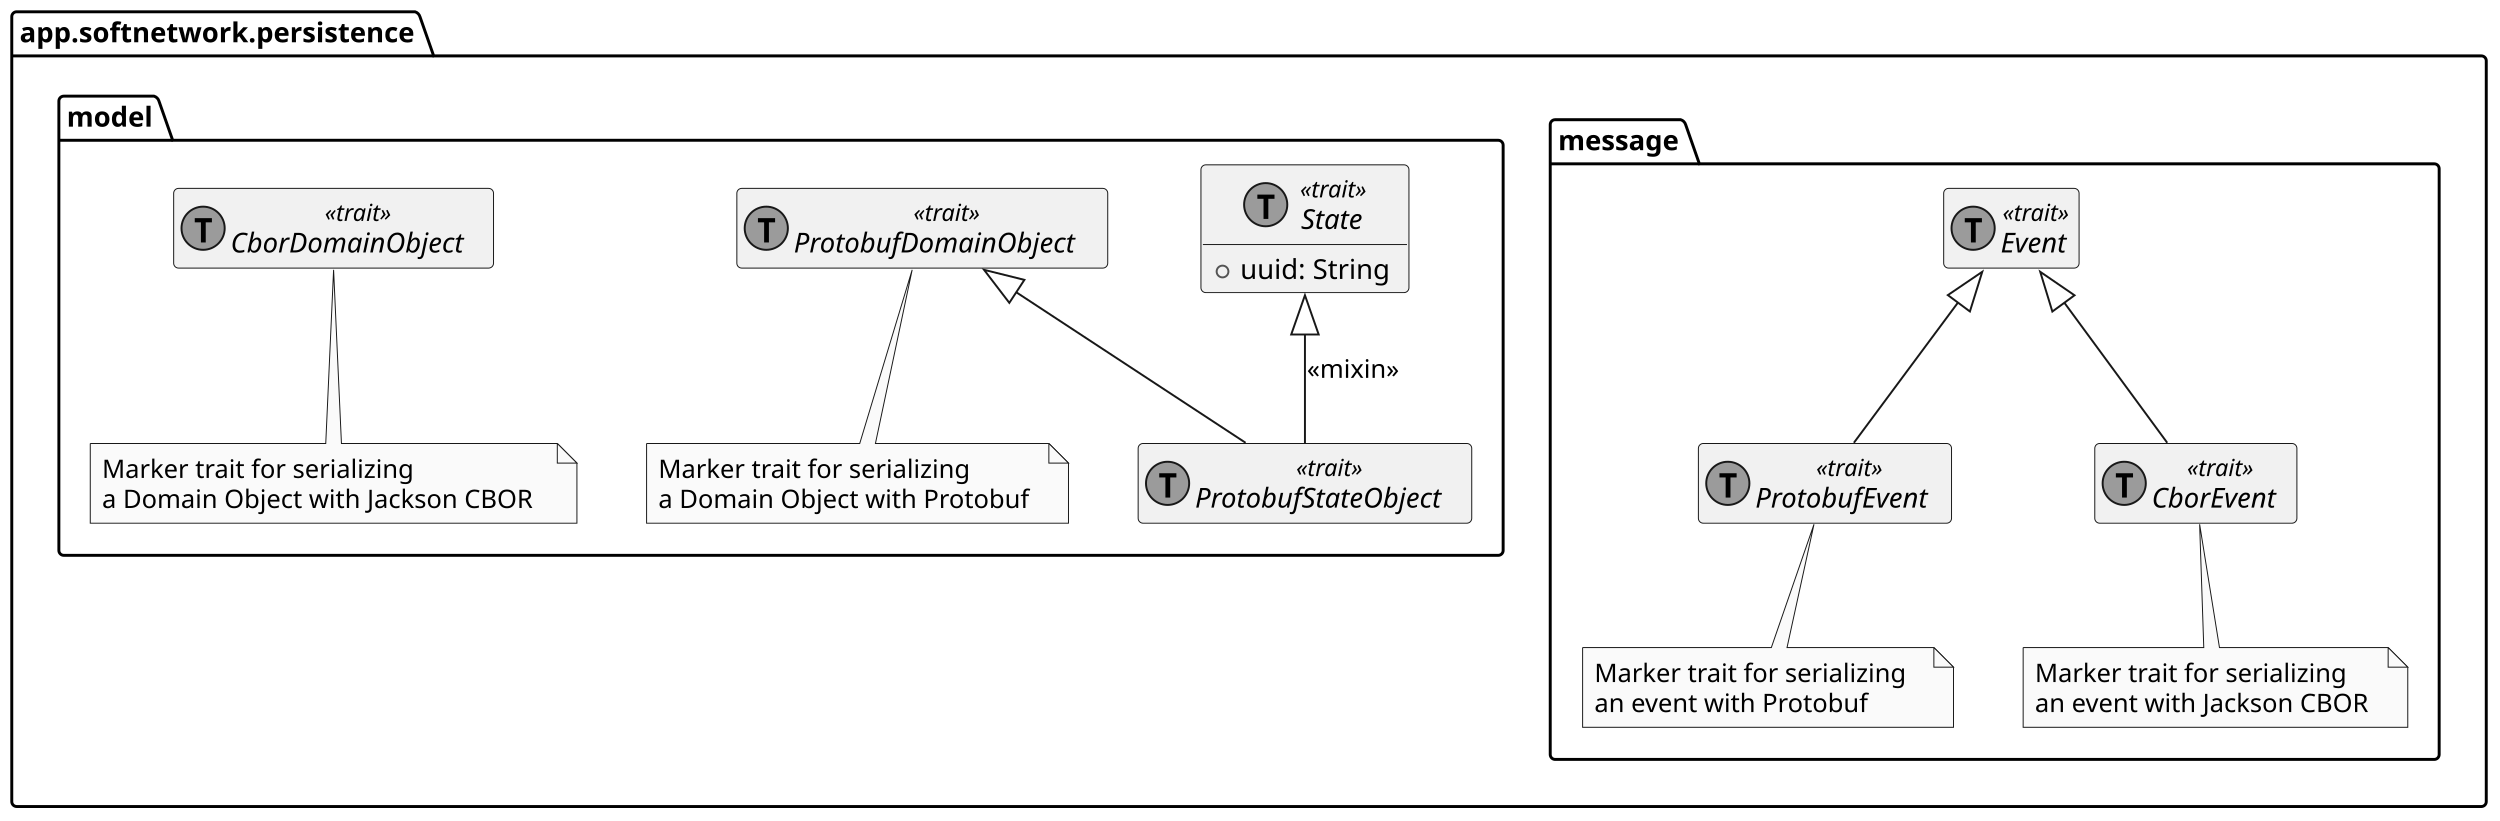
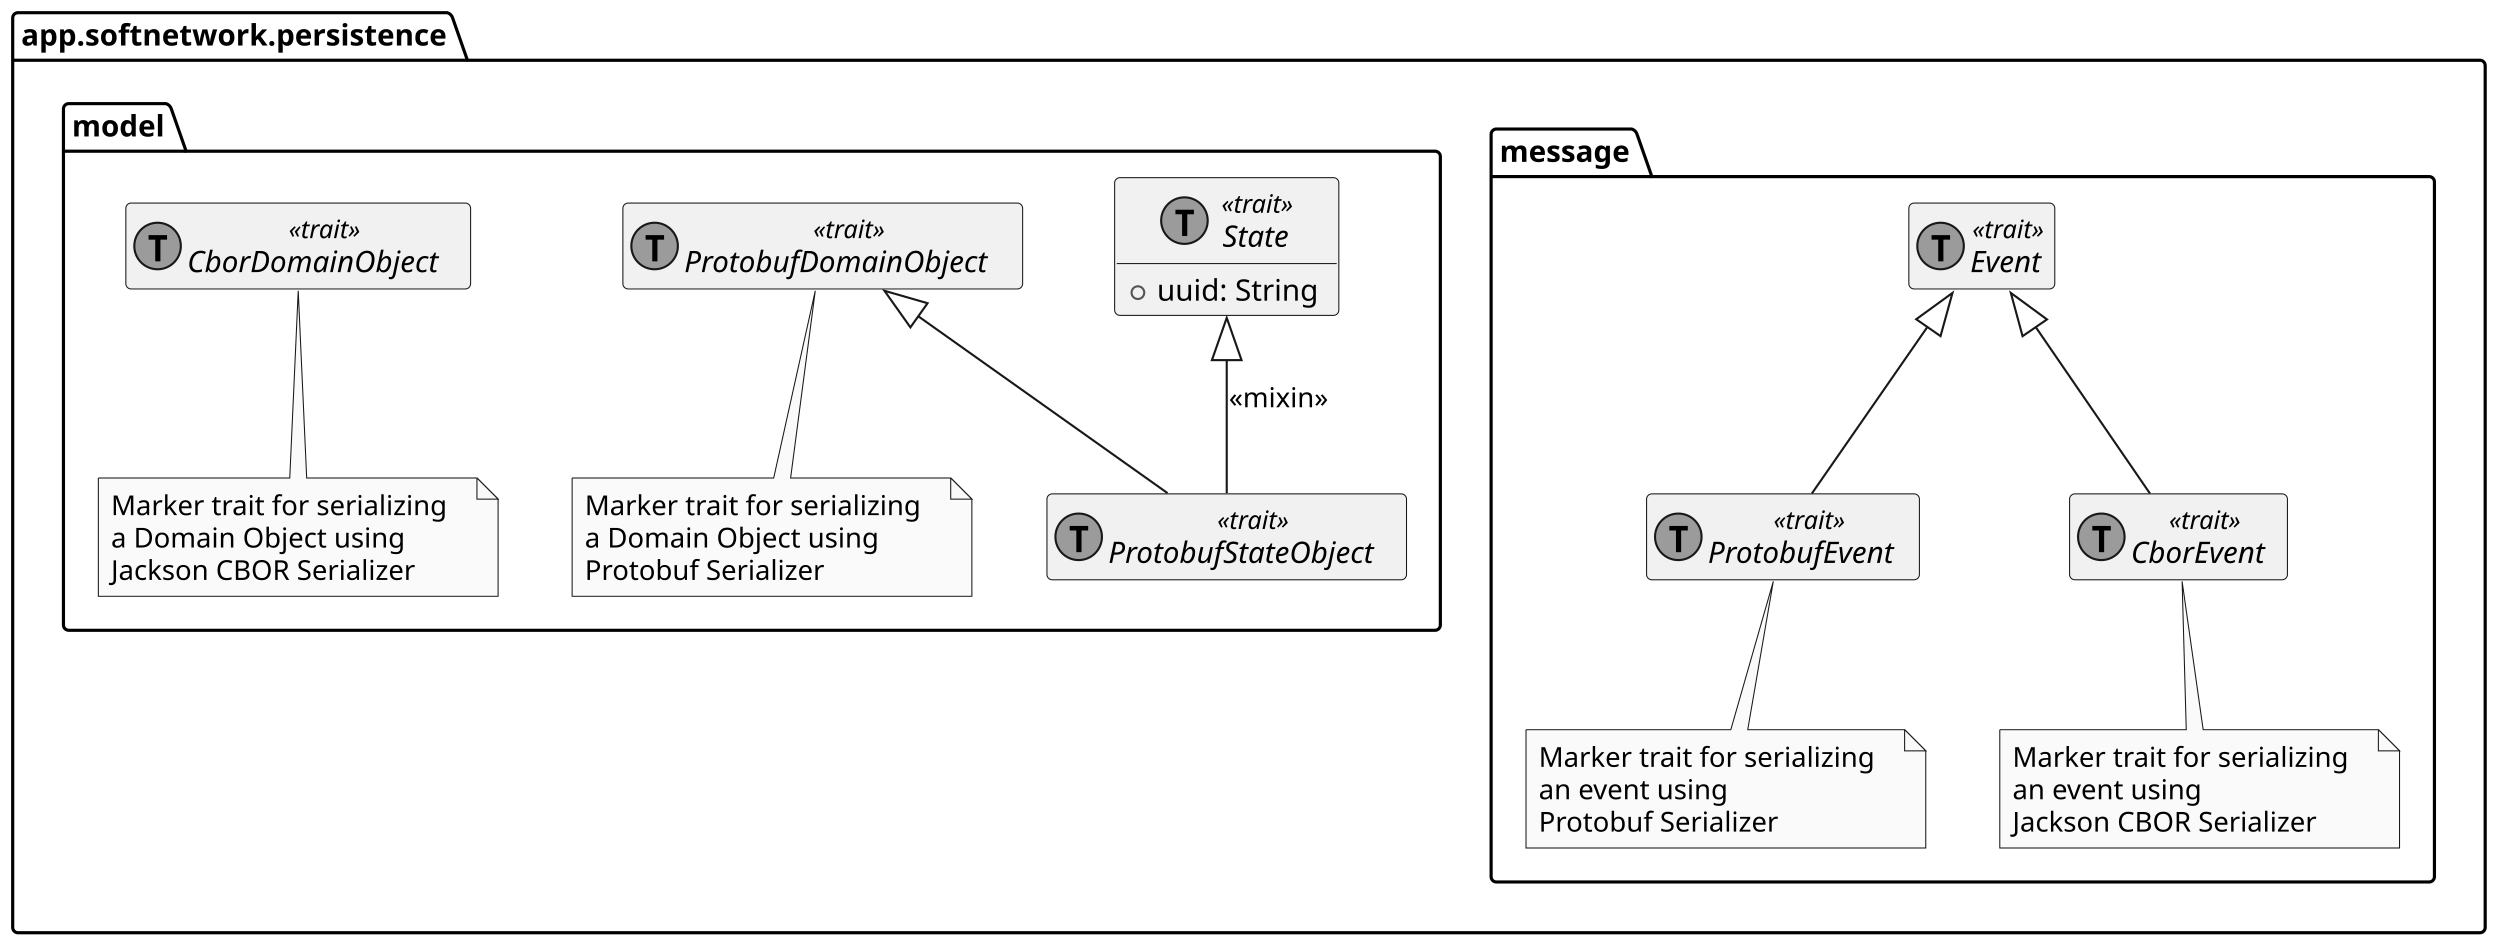
- <svg xmlns="http://www.w3.org/2000/svg" contentStyleType="text/css" height="418px" preserveAspectRatio="none" style="width:1274px;height:418px;background:#FFFFFF;" version="1.1" viewBox="0 0 1274 418" width="1274px" zoomAndPan="magnify">
+ <svg xmlns="http://www.w3.org/2000/svg" contentStyleType="text/css" height="448px" preserveAspectRatio="none" style="width:1182px;height:448px;background:#FFFFFF;" version="1.1" viewBox="0 0 1182 448" width="1182px" zoomAndPan="magnify">
  <defs />
  <g>
    <g id="cluster_app.softnetwork.persistence">
-       <path d="M8.5,6 L211.5,6 A3.75,3.75 0 0 1 214,8.5 L221,28.488 L1264.5,28.488 A2.5,2.5 0 0 1 1267,30.988 L1267,408.5 A2.5,2.5 0 0 1 1264.5,411 L8.5,411 A2.5,2.5 0 0 1 6,408.5 L6,8.5 A2.5,2.5 0 0 1 8.5,6 " fill="none" style="stroke:#000000;stroke-width:1.5;" />
+       <path d="M8.5,6 L211.5,6 A3.75,3.75 0 0 1 214,8.5 L221,28.488 L1172.5,28.488 A2.5,2.5 0 0 1 1175,30.988 L1175,438.5 A2.5,2.5 0 0 1 1172.5,441 L8.5,441 A2.5,2.5 0 0 1 6,438.5 L6,8.5 A2.5,2.5 0 0 1 8.5,6 " fill="none" style="stroke:#000000;stroke-width:1.5;" />
      <line style="stroke:#000000;stroke-width:1.5;" x1="6" x2="221" y1="28.488" y2="28.488" />
      <text fill="#000000" font-family="sans-serif" font-size="14" font-weight="bold" lengthAdjust="spacing" textLength="202" x="10" y="21.535">app.softnetwork.persistence</text>
    </g>
    <g id="cluster_message">
-       <path d="M792.5,61 L856.5,61 A3.75,3.75 0 0 1 859,63.5 L866,83.488 L1240.5,83.488 A2.5,2.5 0 0 1 1243,85.988 L1243,384.5 A2.5,2.5 0 0 1 1240.5,387 L792.5,387 A2.5,2.5 0 0 1 790,384.5 L790,63.5 A2.5,2.5 0 0 1 792.5,61 " fill="none" style="stroke:#000000;stroke-width:1.5;" />
-       <line style="stroke:#000000;stroke-width:1.5;" x1="790" x2="866" y1="83.488" y2="83.488" />
-       <text fill="#000000" font-family="sans-serif" font-size="14" font-weight="bold" lengthAdjust="spacing" textLength="63" x="794" y="76.535">message</text>
+       <path d="M707.5,61 L771.5,61 A3.75,3.75 0 0 1 774,63.5 L781,83.488 L1148.5,83.488 A2.5,2.5 0 0 1 1151,85.988 L1151,414.5 A2.5,2.5 0 0 1 1148.5,417 L707.5,417 A2.5,2.5 0 0 1 705,414.5 L705,63.5 A2.5,2.5 0 0 1 707.5,61 " fill="none" style="stroke:#000000;stroke-width:1.5;" />
+       <line style="stroke:#000000;stroke-width:1.5;" x1="705" x2="781" y1="83.488" y2="83.488" />
+       <text fill="#000000" font-family="sans-serif" font-size="14" font-weight="bold" lengthAdjust="spacing" textLength="63" x="709" y="76.535">message</text>
    </g>
    <g id="cluster_model">
-       <path d="M32.5,49 L78.5,49 A3.75,3.75 0 0 1 81,51.5 L88,71.488 L763.5,71.488 A2.5,2.5 0 0 1 766,73.988 L766,280.5 A2.5,2.5 0 0 1 763.5,283 L32.5,283 A2.5,2.5 0 0 1 30,280.5 L30,51.5 A2.5,2.5 0 0 1 32.5,49 " fill="none" style="stroke:#000000;stroke-width:1.5;" />
+       <path d="M32.5,49 L78.5,49 A3.75,3.75 0 0 1 81,51.5 L88,71.488 L678.5,71.488 A2.5,2.5 0 0 1 681,73.988 L681,295.5 A2.5,2.5 0 0 1 678.5,298 L32.5,298 A2.5,2.5 0 0 1 30,295.5 L30,51.5 A2.5,2.5 0 0 1 32.5,49 " fill="none" style="stroke:#000000;stroke-width:1.5;" />
      <line style="stroke:#000000;stroke-width:1.5;" x1="30" x2="88" y1="71.488" y2="71.488" />
      <text fill="#000000" font-family="sans-serif" font-size="14" font-weight="bold" lengthAdjust="spacing" textLength="45" x="34" y="64.535">model</text>
    </g>
    <g id="elem_Event">
-       <rect codeLine="6" fill="#F1F1F1" height="40.621" id="Event" rx="2.5" ry="2.5" style="stroke:#181818;stroke-width:0.5;" width="69" x="990.5" y="96" />
-       <ellipse cx="1005.5" cy="116.311" fill="#9B9B9B" rx="11" ry="11" style="stroke:#181818;stroke-width:1.0;" />
-       <path d="M1006.842,123.561 L1004.393,123.561 L1004.393,113.309 L1001.247,113.309 L1001.247,111.168 L1009.988,111.168 L1009.988,113.309 L1006.842,113.309 Z " fill="#000000" />
-       <text fill="#000000" font-family="sans-serif" font-size="12" font-style="italic" lengthAdjust="spacing" textLength="35" x="1020.5" y="112.602">«trait»</text>
-       <text fill="#000000" font-family="sans-serif" font-size="14" font-style="italic" lengthAdjust="spacing" textLength="37" x="1019.5" y="128.668">Event</text>
+       <rect codeLine="6" fill="#F1F1F1" height="40.621" id="Event" rx="2.5" ry="2.5" style="stroke:#181818;stroke-width:0.5;" width="69" x="902.5" y="96" />
+       <ellipse cx="917.5" cy="116.311" fill="#9B9B9B" rx="11" ry="11" style="stroke:#181818;stroke-width:1.0;" />
+       <path d="M918.842,123.561 L916.393,123.561 L916.393,113.309 L913.247,113.309 L913.247,111.168 L921.988,111.168 L921.988,113.309 L918.842,113.309 Z " fill="#000000" />
+       <text fill="#000000" font-family="sans-serif" font-size="12" font-style="italic" lengthAdjust="spacing" textLength="35" x="932.5" y="112.602">«trait»</text>
+       <text fill="#000000" font-family="sans-serif" font-size="14" font-style="italic" lengthAdjust="spacing" textLength="37" x="931.5" y="128.668">Event</text>
    </g>
    <g id="elem_ProtobufEvent">
-       <rect codeLine="7" fill="#F1F1F1" height="40.621" id="ProtobufEvent" rx="2.5" ry="2.5" style="stroke:#181818;stroke-width:0.5;" width="129" x="865.5" y="226" />
-       <ellipse cx="880.5" cy="246.31" fill="#9B9B9B" rx="11" ry="11" style="stroke:#181818;stroke-width:1.0;" />
-       <path d="M881.842,253.56 L879.393,253.56 L879.393,243.309 L876.247,243.309 L876.247,241.167 L884.988,241.167 L884.988,243.309 L881.842,243.309 Z " fill="#000000" />
-       <text fill="#000000" font-family="sans-serif" font-size="12" font-style="italic" lengthAdjust="spacing" textLength="35" x="925.5" y="242.602">«trait»</text>
-       <text fill="#000000" font-family="sans-serif" font-size="14" font-style="italic" lengthAdjust="spacing" textLength="97" x="894.5" y="258.668">ProtobufEvent</text>
+       <rect codeLine="7" fill="#F1F1F1" height="40.621" id="ProtobufEvent" rx="2.5" ry="2.5" style="stroke:#181818;stroke-width:0.5;" width="129" x="778.5" y="233.5" />
+       <ellipse cx="793.5" cy="253.81" fill="#9B9B9B" rx="11" ry="11" style="stroke:#181818;stroke-width:1.0;" />
+       <path d="M794.842,261.06 L792.393,261.06 L792.393,250.809 L789.247,250.809 L789.247,248.667 L797.988,248.667 L797.988,250.809 L794.842,250.809 Z " fill="#000000" />
+       <text fill="#000000" font-family="sans-serif" font-size="12" font-style="italic" lengthAdjust="spacing" textLength="35" x="838.5" y="250.102">«trait»</text>
+       <text fill="#000000" font-family="sans-serif" font-size="14" font-style="italic" lengthAdjust="spacing" textLength="97" x="807.5" y="266.168">ProtobufEvent</text>
    </g>
    <g id="elem_GMN7">
-       <path d="M806.5,330 L806.5,370.621 A0,0 0 0 0 806.5,370.621 L995.5,370.621 A0,0 0 0 0 995.5,370.621 L995.5,340 L985.5,330 L910.67,330 L924.41,267.17 L902.67,330 L806.5,330 A0,0 0 0 0 806.5,330 " fill="#FAFAFA" style="stroke:#181818;stroke-width:0.5;" />
-       <path d="M985.5,330 L985.5,340 L995.5,340 L985.5,330 " fill="#FAFAFA" style="stroke:#181818;stroke-width:0.5;" />
-       <text fill="#000000" font-family="sans-serif" font-size="13" lengthAdjust="spacing" textLength="164" x="812.5" y="347.568">Marker trait for serializing</text>
-       <text fill="#000000" font-family="sans-serif" font-size="13" lengthAdjust="spacing" textLength="142" x="812.5" y="362.879">an event with Protobuf</text>
+       <path d="M721.5,345 L721.5,400.932 A0,0 0 0 0 721.5,400.932 L910.5,400.932 A0,0 0 0 0 910.5,400.932 L910.5,355 L900.5,345 L826.33,345 L838.42,274.85 L818.33,345 L721.5,345 A0,0 0 0 0 721.5,345 " fill="#FAFAFA" style="stroke:#181818;stroke-width:0.5;" />
+       <path d="M900.5,345 L900.5,355 L910.5,355 L900.5,345 " fill="#FAFAFA" style="stroke:#181818;stroke-width:0.5;" />
+       <text fill="#000000" font-family="sans-serif" font-size="13" lengthAdjust="spacing" textLength="164" x="727.5" y="362.568">Marker trait for serializing</text>
+       <text fill="#000000" font-family="sans-serif" font-size="13" lengthAdjust="spacing" textLength="92" x="727.5" y="377.879">an event using</text>
+       <text fill="#000000" font-family="sans-serif" font-size="13" lengthAdjust="spacing" textLength="115" x="727.5" y="393.19">Protobuf Serializer</text>
    </g>
    <g id="elem_CborEvent">
-       <rect codeLine="9" fill="#F1F1F1" height="40.621" id="CborEvent" rx="2.5" ry="2.5" style="stroke:#181818;stroke-width:0.5;" width="103" x="1067.5" y="226" />
-       <ellipse cx="1082.5" cy="246.31" fill="#9B9B9B" rx="11" ry="11" style="stroke:#181818;stroke-width:1.0;" />
-       <path d="M1083.842,253.56 L1081.393,253.56 L1081.393,243.309 L1078.247,243.309 L1078.247,241.167 L1086.988,241.167 L1086.988,243.309 L1083.842,243.309 Z " fill="#000000" />
-       <text fill="#000000" font-family="sans-serif" font-size="12" font-style="italic" lengthAdjust="spacing" textLength="35" x="1114.5" y="242.602">«trait»</text>
-       <text fill="#000000" font-family="sans-serif" font-size="14" font-style="italic" lengthAdjust="spacing" textLength="71" x="1096.5" y="258.668">CborEvent</text>
+       <rect codeLine="9" fill="#F1F1F1" height="40.621" id="CborEvent" rx="2.5" ry="2.5" style="stroke:#181818;stroke-width:0.5;" width="103" x="978.5" y="233.5" />
+       <ellipse cx="993.5" cy="253.81" fill="#9B9B9B" rx="11" ry="11" style="stroke:#181818;stroke-width:1.0;" />
+       <path d="M994.842,261.06 L992.393,261.06 L992.393,250.809 L989.247,250.809 L989.247,248.667 L997.988,248.667 L997.988,250.809 L994.842,250.809 Z " fill="#000000" />
+       <text fill="#000000" font-family="sans-serif" font-size="12" font-style="italic" lengthAdjust="spacing" textLength="35" x="1025.5" y="250.102">«trait»</text>
+       <text fill="#000000" font-family="sans-serif" font-size="14" font-style="italic" lengthAdjust="spacing" textLength="71" x="1007.5" y="266.168">CborEvent</text>
    </g>
    <g id="elem_GMN12">
-       <path d="M1031,330 L1031,370.621 A0,0 0 0 0 1031,370.621 L1227,370.621 A0,0 0 0 0 1227,370.621 L1227,340 L1217,330 L1131.04,330 L1120.93,267.17 L1123.04,330 L1031,330 A0,0 0 0 0 1031,330 " fill="#FAFAFA" style="stroke:#181818;stroke-width:0.5;" />
-       <path d="M1217,330 L1217,340 L1227,340 L1217,330 " fill="#FAFAFA" style="stroke:#181818;stroke-width:0.5;" />
-       <text fill="#000000" font-family="sans-serif" font-size="13" lengthAdjust="spacing" textLength="164" x="1037" y="347.568">Marker trait for serializing</text>
-       <text fill="#000000" font-family="sans-serif" font-size="13" lengthAdjust="spacing" textLength="175" x="1037" y="362.879">an event with Jackson CBOR</text>
+       <path d="M945.5,345 L945.5,400.932 A0,0 0 0 0 945.5,400.932 L1134.5,400.932 A0,0 0 0 0 1134.5,400.932 L1134.5,355 L1124.5,345 L1041.66,345 L1031.7,274.85 L1033.66,345 L945.5,345 A0,0 0 0 0 945.5,345 " fill="#FAFAFA" style="stroke:#181818;stroke-width:0.5;" />
+       <path d="M1124.5,345 L1124.5,355 L1134.5,355 L1124.5,345 " fill="#FAFAFA" style="stroke:#181818;stroke-width:0.5;" />
+       <text fill="#000000" font-family="sans-serif" font-size="13" lengthAdjust="spacing" textLength="164" x="951.5" y="362.568">Marker trait for serializing</text>
+       <text fill="#000000" font-family="sans-serif" font-size="13" lengthAdjust="spacing" textLength="92" x="951.5" y="377.879">an event using</text>
+       <text fill="#000000" font-family="sans-serif" font-size="13" lengthAdjust="spacing" textLength="148" x="951.5" y="393.19">Jackson CBOR Serializer</text>
    </g>
    <g id="elem_State">
-       <rect codeLine="13" fill="#F1F1F1" height="65.109" id="State" rx="2.5" ry="2.5" style="stroke:#181818;stroke-width:0.5;" width="106" x="612" y="84" />
-       <ellipse cx="645" cy="104.311" fill="#9B9B9B" rx="11" ry="11" style="stroke:#181818;stroke-width:1.0;" />
-       <path d="M646.342,111.561 L643.893,111.561 L643.893,101.309 L640.747,101.309 L640.747,99.168 L649.488,99.168 L649.488,101.309 L646.342,101.309 Z " fill="#000000" />
-       <text fill="#000000" font-family="sans-serif" font-size="12" font-style="italic" lengthAdjust="spacing" textLength="35" x="662.5" y="100.602">«trait»</text>
-       <text fill="#000000" font-family="sans-serif" font-size="14" font-style="italic" lengthAdjust="spacing" textLength="34" x="663" y="116.668">State</text>
-       <line style="stroke:#181818;stroke-width:0.5;" x1="613" x2="717" y1="124.621" y2="124.621" />
-       <ellipse cx="623" cy="138.365" fill="none" rx="3" ry="3" style="stroke:#545454;stroke-width:1.0;" />
-       <text fill="#000000" font-family="sans-serif" font-size="14" lengthAdjust="spacing" textLength="80" x="632" y="142.156">uuid: String</text>
+       <rect codeLine="13" fill="#F1F1F1" height="65.109" id="State" rx="2.5" ry="2.5" style="stroke:#181818;stroke-width:0.5;" width="106" x="527" y="84" />
+       <ellipse cx="560" cy="104.311" fill="#9B9B9B" rx="11" ry="11" style="stroke:#181818;stroke-width:1.0;" />
+       <path d="M561.342,111.561 L558.893,111.561 L558.893,101.309 L555.747,101.309 L555.747,99.168 L564.488,99.168 L564.488,101.309 L561.342,101.309 Z " fill="#000000" />
+       <text fill="#000000" font-family="sans-serif" font-size="12" font-style="italic" lengthAdjust="spacing" textLength="35" x="577.5" y="100.602">«trait»</text>
+       <text fill="#000000" font-family="sans-serif" font-size="14" font-style="italic" lengthAdjust="spacing" textLength="34" x="578" y="116.668">State</text>
+       <line style="stroke:#181818;stroke-width:0.5;" x1="528" x2="632" y1="124.621" y2="124.621" />
+       <ellipse cx="538" cy="138.365" fill="none" rx="3" ry="3" style="stroke:#545454;stroke-width:1.0;" />
+       <text fill="#000000" font-family="sans-serif" font-size="14" lengthAdjust="spacing" textLength="80" x="547" y="142.156">uuid: String</text>
    </g>
    <g id="elem_ProtobufDomainObject">
-       <rect codeLine="16" fill="#F1F1F1" height="40.621" id="ProtobufDomainObject" rx="2.5" ry="2.5" style="stroke:#181818;stroke-width:0.5;" width="189" x="375.5" y="96" />
-       <ellipse cx="390.5" cy="116.311" fill="#9B9B9B" rx="11" ry="11" style="stroke:#181818;stroke-width:1.0;" />
-       <path d="M391.842,123.561 L389.393,123.561 L389.393,113.309 L386.247,113.309 L386.247,111.168 L394.988,111.168 L394.988,113.309 L391.842,113.309 Z " fill="#000000" />
-       <text fill="#000000" font-family="sans-serif" font-size="12" font-style="italic" lengthAdjust="spacing" textLength="35" x="465.5" y="112.602">«trait»</text>
-       <text fill="#000000" font-family="sans-serif" font-size="14" font-style="italic" lengthAdjust="spacing" textLength="157" x="404.5" y="128.668">ProtobufDomainObject</text>
+       <rect codeLine="16" fill="#F1F1F1" height="40.621" id="ProtobufDomainObject" rx="2.5" ry="2.5" style="stroke:#181818;stroke-width:0.5;" width="189" x="294.5" y="96" />
+       <ellipse cx="309.5" cy="116.311" fill="#9B9B9B" rx="11" ry="11" style="stroke:#181818;stroke-width:1.0;" />
+       <path d="M310.842,123.561 L308.393,123.561 L308.393,113.309 L305.247,113.309 L305.247,111.168 L313.988,111.168 L313.988,113.309 L310.842,113.309 Z " fill="#000000" />
+       <text fill="#000000" font-family="sans-serif" font-size="12" font-style="italic" lengthAdjust="spacing" textLength="35" x="384.5" y="112.602">«trait»</text>
+       <text fill="#000000" font-family="sans-serif" font-size="14" font-style="italic" lengthAdjust="spacing" textLength="157" x="323.5" y="128.668">ProtobufDomainObject</text>
    </g>
    <g id="elem_GMN18">
-       <path d="M329.5,226 L329.5,266.621 A0,0 0 0 0 329.5,266.621 L544.5,266.621 A0,0 0 0 0 544.5,266.621 L544.5,236 L534.5,226 L446.12,226 L464.84,137.5 L438.12,226 L329.5,226 A0,0 0 0 0 329.5,226 " fill="#FAFAFA" style="stroke:#181818;stroke-width:0.5;" />
-       <path d="M534.5,226 L534.5,236 L544.5,236 L534.5,226 " fill="#FAFAFA" style="stroke:#181818;stroke-width:0.5;" />
-       <text fill="#000000" font-family="sans-serif" font-size="13" lengthAdjust="spacing" textLength="164" x="335.5" y="243.568">Marker trait for serializing</text>
-       <text fill="#000000" font-family="sans-serif" font-size="13" lengthAdjust="spacing" textLength="194" x="335.5" y="258.879">a Domain Object with Protobuf</text>
+       <path d="M270.5,226 L270.5,281.932 A0,0 0 0 0 270.5,281.932 L459.5,281.932 A0,0 0 0 0 459.5,281.932 L459.5,236 L449.5,226 L373.8,226 L385.46,137.49 L365.8,226 L270.5,226 A0,0 0 0 0 270.5,226 " fill="#FAFAFA" style="stroke:#181818;stroke-width:0.5;" />
+       <path d="M449.5,226 L449.5,236 L459.5,236 L449.5,226 " fill="#FAFAFA" style="stroke:#181818;stroke-width:0.5;" />
+       <text fill="#000000" font-family="sans-serif" font-size="13" lengthAdjust="spacing" textLength="164" x="276.5" y="243.568">Marker trait for serializing</text>
+       <text fill="#000000" font-family="sans-serif" font-size="13" lengthAdjust="spacing" textLength="144" x="276.5" y="258.879">a Domain Object using</text>
+       <text fill="#000000" font-family="sans-serif" font-size="13" lengthAdjust="spacing" textLength="115" x="276.5" y="274.19">Protobuf Serializer</text>
    </g>
    <g id="elem_CborDomainObject">
-       <rect codeLine="18" fill="#F1F1F1" height="40.621" id="CborDomainObject" rx="2.5" ry="2.5" style="stroke:#181818;stroke-width:0.5;" width="163" x="88.5" y="96" />
-       <ellipse cx="103.5" cy="116.311" fill="#9B9B9B" rx="11" ry="11" style="stroke:#181818;stroke-width:1.0;" />
-       <path d="M104.842,123.561 L102.393,123.561 L102.393,113.309 L99.247,113.309 L99.247,111.168 L107.988,111.168 L107.988,113.309 L104.842,113.309 Z " fill="#000000" />
-       <text fill="#000000" font-family="sans-serif" font-size="12" font-style="italic" lengthAdjust="spacing" textLength="35" x="165.5" y="112.602">«trait»</text>
-       <text fill="#000000" font-family="sans-serif" font-size="14" font-style="italic" lengthAdjust="spacing" textLength="131" x="117.5" y="128.668">CborDomainObject</text>
+       <rect codeLine="18" fill="#F1F1F1" height="40.621" id="CborDomainObject" rx="2.5" ry="2.5" style="stroke:#181818;stroke-width:0.5;" width="163" x="59.5" y="96" />
+       <ellipse cx="74.5" cy="116.311" fill="#9B9B9B" rx="11" ry="11" style="stroke:#181818;stroke-width:1.0;" />
+       <path d="M75.842,123.561 L73.393,123.561 L73.393,113.309 L70.247,113.309 L70.247,111.168 L78.988,111.168 L78.988,113.309 L75.842,113.309 Z " fill="#000000" />
+       <text fill="#000000" font-family="sans-serif" font-size="12" font-style="italic" lengthAdjust="spacing" textLength="35" x="136.5" y="112.602">«trait»</text>
+       <text fill="#000000" font-family="sans-serif" font-size="14" font-style="italic" lengthAdjust="spacing" textLength="131" x="88.5" y="128.668">CborDomainObject</text>
    </g>
    <g id="elem_GMN22">
-       <path d="M46,226 L46,266.621 A0,0 0 0 0 46,266.621 L294,266.621 A0,0 0 0 0 294,266.621 L294,236 L284,226 L174,226 L170,137.5 L166,226 L46,226 A0,0 0 0 0 46,226 " fill="#FAFAFA" style="stroke:#181818;stroke-width:0.5;" />
-       <path d="M284,226 L284,236 L294,236 L284,226 " fill="#FAFAFA" style="stroke:#181818;stroke-width:0.5;" />
-       <text fill="#000000" font-family="sans-serif" font-size="13" lengthAdjust="spacing" textLength="164" x="52" y="243.568">Marker trait for serializing</text>
-       <text fill="#000000" font-family="sans-serif" font-size="13" lengthAdjust="spacing" textLength="227" x="52" y="258.879">a Domain Object with Jackson CBOR</text>
+       <path d="M46.5,226 L46.5,281.932 A0,0 0 0 0 46.5,281.932 L235.5,281.932 A0,0 0 0 0 235.5,281.932 L235.5,236 L225.5,226 L145,226 L141,137.49 L137,226 L46.5,226 A0,0 0 0 0 46.5,226 " fill="#FAFAFA" style="stroke:#181818;stroke-width:0.5;" />
+       <path d="M225.5,226 L225.5,236 L235.5,236 L225.5,226 " fill="#FAFAFA" style="stroke:#181818;stroke-width:0.5;" />
+       <text fill="#000000" font-family="sans-serif" font-size="13" lengthAdjust="spacing" textLength="164" x="52.5" y="243.568">Marker trait for serializing</text>
+       <text fill="#000000" font-family="sans-serif" font-size="13" lengthAdjust="spacing" textLength="144" x="52.5" y="258.879">a Domain Object using</text>
+       <text fill="#000000" font-family="sans-serif" font-size="13" lengthAdjust="spacing" textLength="148" x="52.5" y="274.19">Jackson CBOR Serializer</text>
    </g>
    <g id="elem_ProtobufStateObject">
-       <rect codeLine="20" fill="#F1F1F1" height="40.621" id="ProtobufStateObject" rx="2.5" ry="2.5" style="stroke:#181818;stroke-width:0.5;" width="170" x="580" y="226" />
-       <ellipse cx="595" cy="246.31" fill="#9B9B9B" rx="11" ry="11" style="stroke:#181818;stroke-width:1.0;" />
-       <path d="M596.342,253.56 L593.893,253.56 L593.893,243.309 L590.747,243.309 L590.747,241.167 L599.488,241.167 L599.488,243.309 L596.342,243.309 Z " fill="#000000" />
-       <text fill="#000000" font-family="sans-serif" font-size="12" font-style="italic" lengthAdjust="spacing" textLength="35" x="660.5" y="242.602">«trait»</text>
-       <text fill="#000000" font-family="sans-serif" font-size="14" font-style="italic" lengthAdjust="spacing" textLength="138" x="609" y="258.668">ProtobufStateObject</text>
+       <rect codeLine="20" fill="#F1F1F1" height="40.621" id="ProtobufStateObject" rx="2.5" ry="2.5" style="stroke:#181818;stroke-width:0.5;" width="170" x="495" y="233.5" />
+       <ellipse cx="510" cy="253.81" fill="#9B9B9B" rx="11" ry="11" style="stroke:#181818;stroke-width:1.0;" />
+       <path d="M511.342,261.06 L508.893,261.06 L508.893,250.809 L505.747,250.809 L505.747,248.667 L514.488,248.667 L514.488,250.809 L511.342,250.809 Z " fill="#000000" />
+       <text fill="#000000" font-family="sans-serif" font-size="12" font-style="italic" lengthAdjust="spacing" textLength="35" x="575.5" y="250.102">«trait»</text>
+       <text fill="#000000" font-family="sans-serif" font-size="14" font-style="italic" lengthAdjust="spacing" textLength="138" x="524" y="266.168">ProtobufStateObject</text>
    </g>
    <g id="link_Event_ProtobufEvent">
-       <path d="M997.75,154.22 C980.5,177.46 958.85,206.62 944.74,225.64 " fill="none" id="Event-backto-ProtobufEvent" style="stroke:#181818;stroke-width:1.0;" />
-       <polygon fill="none" points="992.62,150.39,1010.16,138.5,1003.86,158.73,992.62,150.39" style="stroke:#181818;stroke-width:1.0;" />
+       <path d="M911.36,154.46 C893.69,179.93 870.91,212.77 856.62,233.37 " fill="none" id="Event-backto-ProtobufEvent" style="stroke:#181818;stroke-width:1.0;" />
+       <polygon fill="none" points="905.98,150.94,923.13,138.49,917.48,158.92,905.98,150.94" style="stroke:#181818;stroke-width:1.0;" />
    </g>
    <g id="link_Event_CborEvent">
-       <path d="M1051.96,154.22 C1069.04,177.46 1090.45,206.62 1104.42,225.64 " fill="none" id="Event-backto-CborEvent" style="stroke:#181818;stroke-width:1.0;" />
-       <polygon fill="none" points="1045.88,158.76,1039.69,138.5,1057.17,150.48,1045.88,158.76" style="stroke:#181818;stroke-width:1.0;" />
+       <path d="M962.36,154.46 C979.85,179.93 1002.39,212.77 1016.52,233.37 " fill="none" id="Event-backto-CborEvent" style="stroke:#181818;stroke-width:1.0;" />
+       <polygon fill="none" points="956.27,158.94,950.72,138.49,967.81,151.02,956.27,158.94" style="stroke:#181818;stroke-width:1.0;" />
    </g>
    <g id="link_ProtobufDomainObject_ProtobufStateObject">
-       <path d="M517.99,149 C554.48,172.95 603.56,205.17 634.75,225.64 " fill="none" id="ProtobufDomainObject-backto-ProtobufStateObject" style="stroke:#181818;stroke-width:1.0;" />
-       <polygon fill="none" points="514.35,154.33,501.47,137.5,522.03,142.62,514.35,154.33" style="stroke:#181818;stroke-width:1.0;" />
+       <path d="M434.12,149.51 C470.68,175.45 521.04,211.17 552.01,233.15 " fill="none" id="ProtobufDomainObject-backto-ProtobufStateObject" style="stroke:#181818;stroke-width:1.0;" />
+       <polygon fill="none" points="430.44,154.77,418.18,137.49,438.55,143.36,430.44,154.77" style="stroke:#181818;stroke-width:1.0;" />
    </g>
    <g id="link_State_ProtobufStateObject">
-       <path codeLine="21" d="M665,170.24 C665,189.9 665,211.02 665,225.87 " fill="none" id="State-backto-ProtobufStateObject" style="stroke:#181818;stroke-width:1.0;" />
-       <polygon fill="none" points="658,170.47,665,150.47,672,170.47,658,170.47" style="stroke:#181818;stroke-width:1.0;" />
-       <text fill="#000000" font-family="sans-serif" font-size="13" lengthAdjust="spacing" textLength="50" x="666" y="192.568">«mixin»</text>
+       <path codeLine="21" d="M580,170.24 C580,192.32 580,216.65 580,233.18 " fill="none" id="State-backto-ProtobufStateObject" style="stroke:#181818;stroke-width:1.0;" />
+       <polygon fill="none" points="573,170.27,580,150.27,587,170.27,573,170.27" style="stroke:#181818;stroke-width:1.0;" />
+       <text fill="#000000" font-family="sans-serif" font-size="13" lengthAdjust="spacing" textLength="50" x="581" y="192.568">«mixin»</text>
    </g>
  </g>
</svg>
